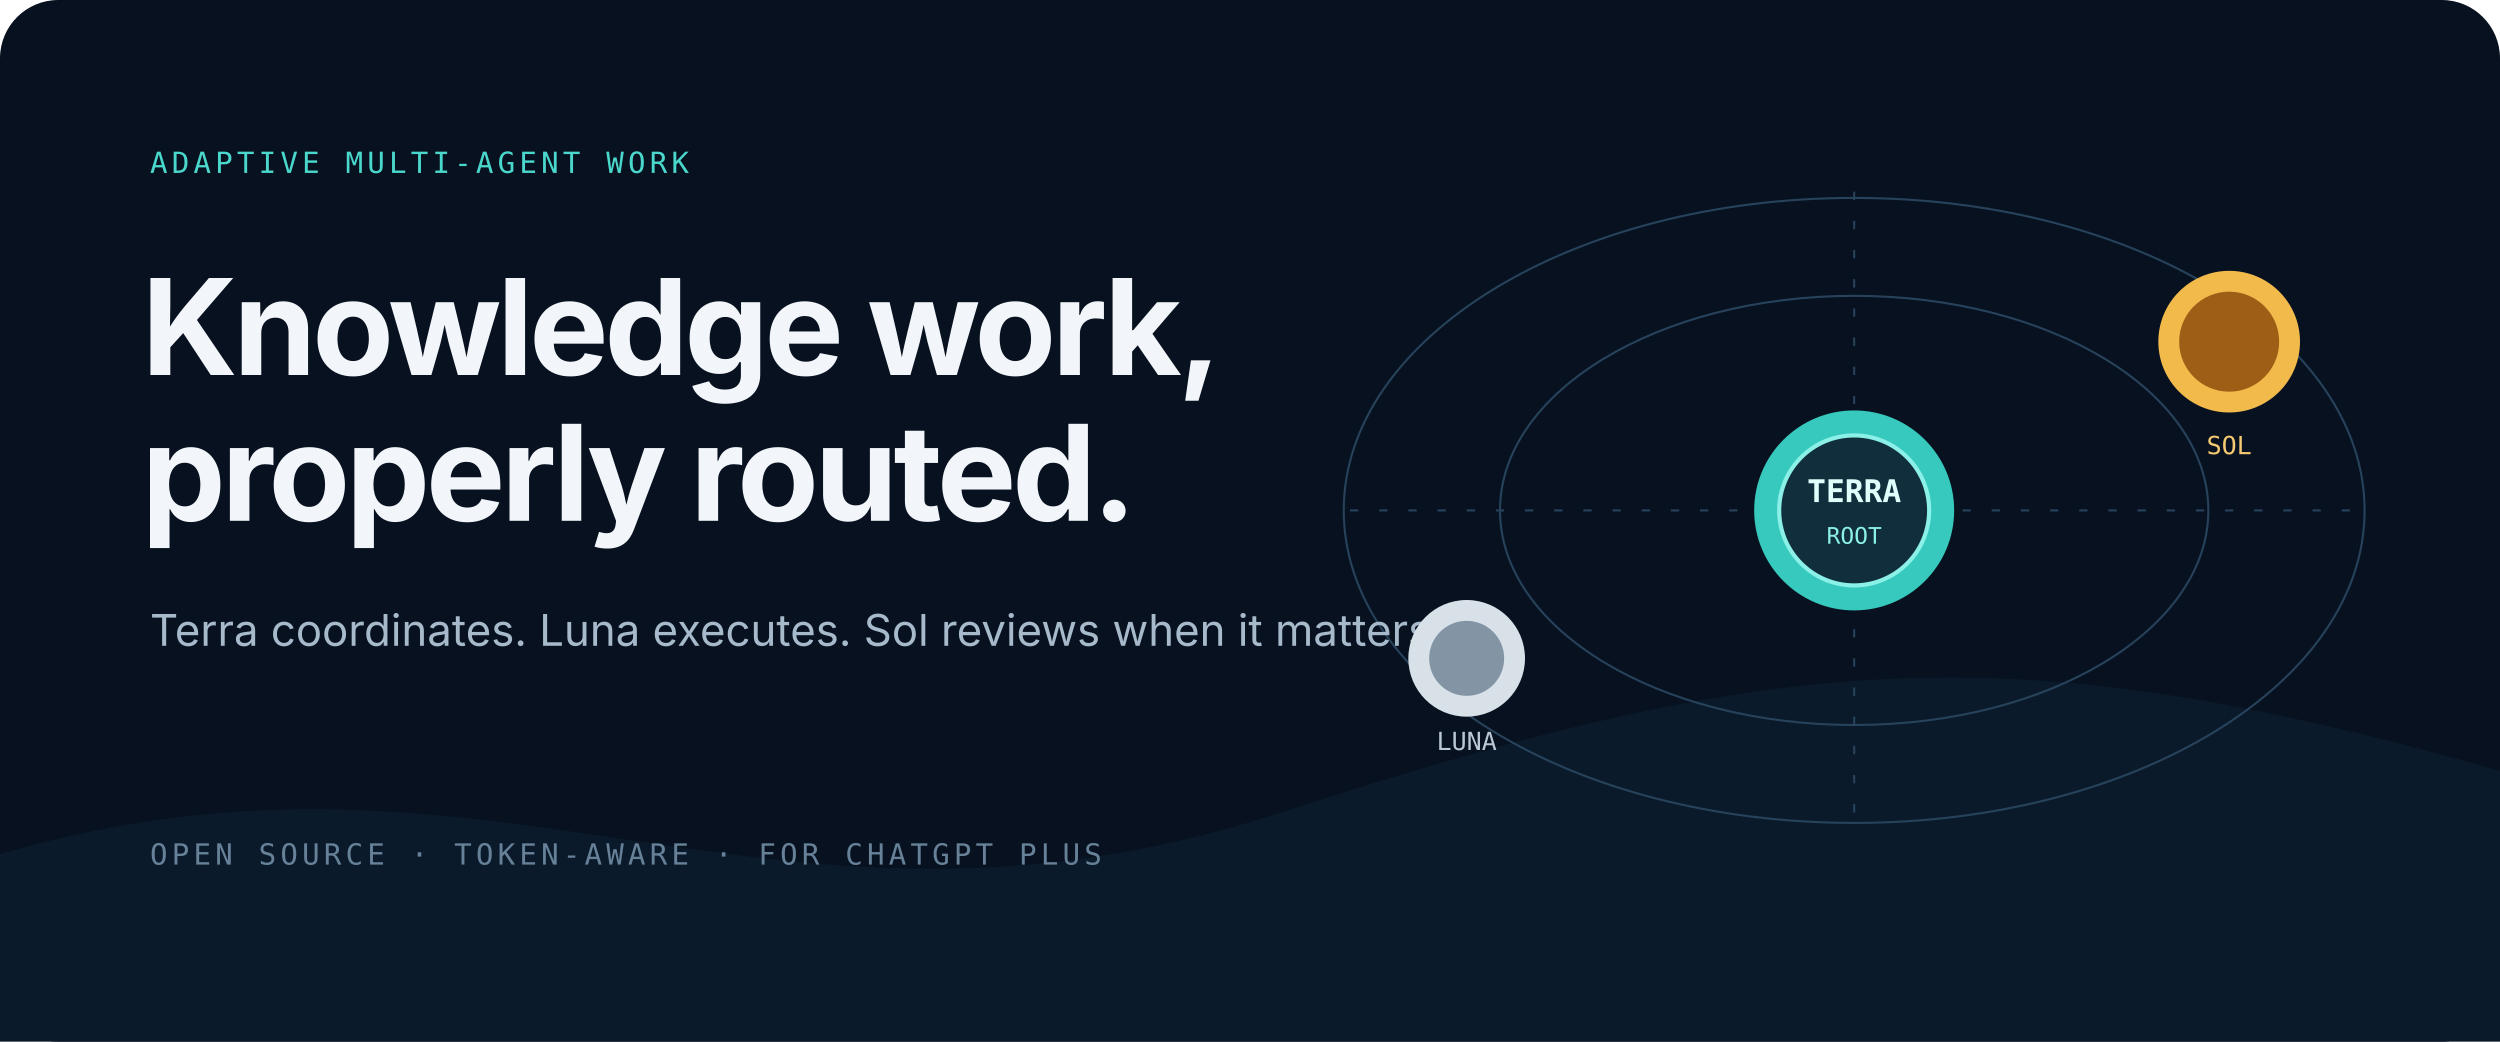
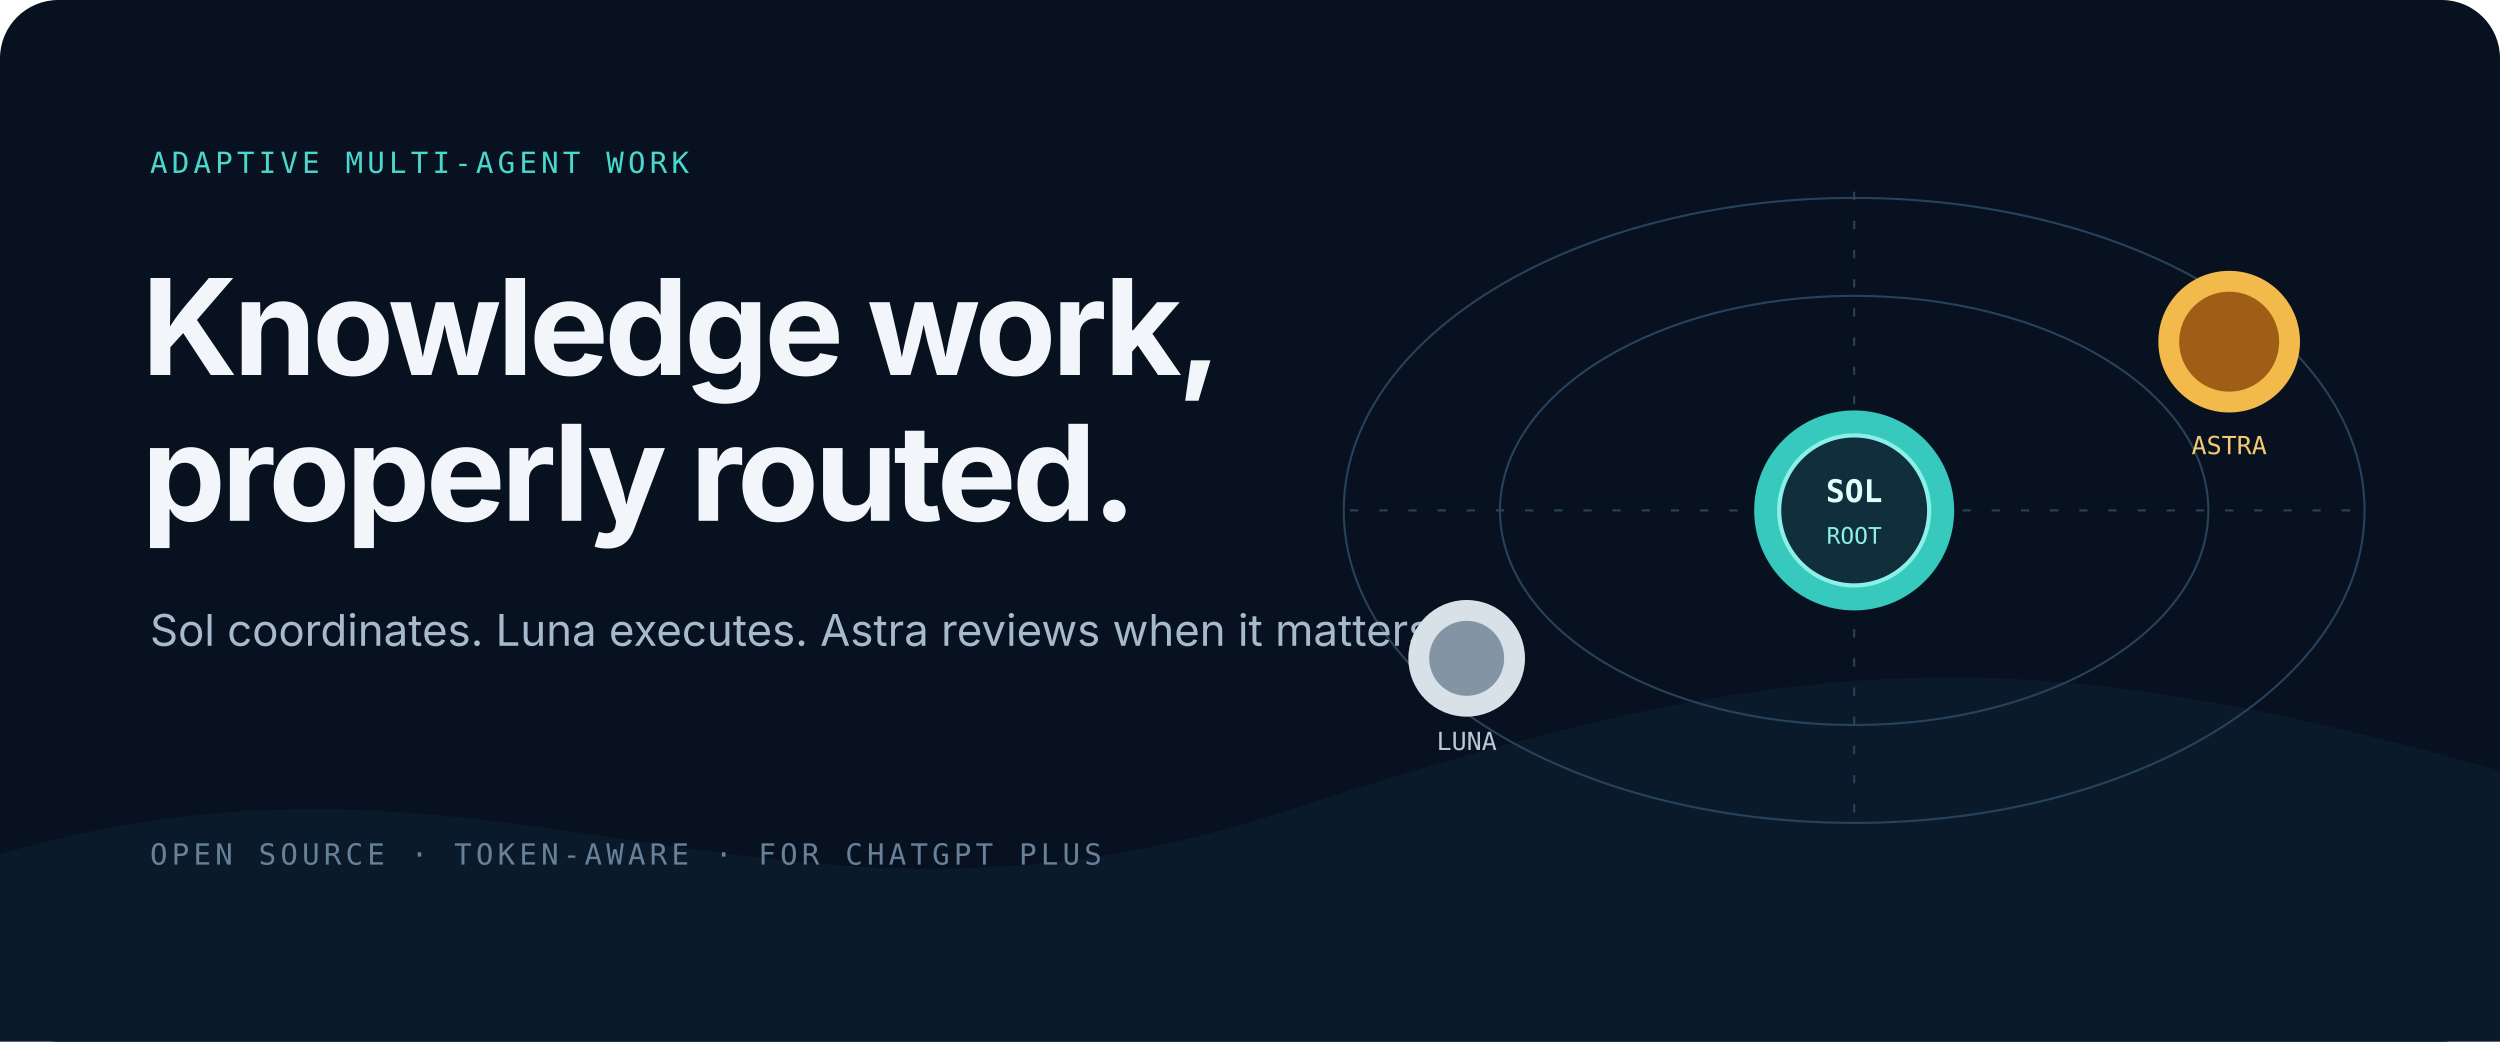
<svg xmlns="http://www.w3.org/2000/svg" viewBox="0 0 1200 500" role="img" aria-labelledby="title desc">
  <rect width="1200" height="500" rx="28" fill="#07111f" />
  <path d="M0 410C240 340 370 470 615 390S970 305 1200 370V500H0Z" fill="#0b1a2b" />
  <g fill="none" stroke="#27425b" stroke-width="1">
    <ellipse cx="890" cy="245" rx="245" ry="150" />
    <ellipse cx="890" cy="245" rx="170" ry="103" />
    <path d="M648 245h484M890 92v306" stroke-dasharray="4 10" />
  </g>
  <g font-family="ui-monospace, SFMono-Regular, Consolas, monospace" font-size="14" letter-spacing="2">
    <text x="72" y="83" fill="#4ad8cc">ADAPTIVE MULTI-AGENT WORK</text>
    <text x="72" y="415" fill="#668198">OPEN SOURCE · TOKEN-AWARE · FOR CHATGPT PLUS</text>
  </g>
  <g font-family="Inter, ui-sans-serif, system-ui, sans-serif" fill="#f2f6fa">
    <text x="68" y="180" font-size="64" font-weight="700" letter-spacing="-2">Knowledge work,</text>
    <text x="68" y="250" font-size="64" font-weight="700" letter-spacing="-2">properly routed.</text>
-     <text x="72" y="310" font-size="21" fill="#a7bacb">Terra coordinates. Luna executes. Sol reviews when it matters.</text>
+     <text x="72" y="310" font-size="21" fill="#a7bacb">Sol coordinates. Luna executes. Astra reviews when it matters.</text>
  </g>
  <g font-family="ui-monospace, SFMono-Regular, Consolas, monospace" text-anchor="middle">
    <circle cx="890" cy="245" r="48" fill="#37c9bd" />
    <circle cx="890" cy="245" r="36" fill="#102e3c" stroke="#8bf0e7" stroke-width="2" />
-     <text x="890" y="241" fill="#dffffb" font-size="15" font-weight="700">TERRA</text>
+     <text x="890" y="241" fill="#dffffb" font-size="15" font-weight="700">SOL</text>
    <text x="890" y="261" fill="#8bf0e7" font-size="11">ROOT</text>
    <circle cx="704" cy="316" r="28" fill="#d8e1e8" />
    <circle cx="704" cy="316" r="18" fill="#8395a5" />
    <text x="704" y="360" fill="#b9c8d4" font-size="12">LUNA</text>
    <circle cx="1070" cy="164" r="34" fill="#f2b94b" />
    <circle cx="1070" cy="164" r="24" fill="#9f5e16" />
-     <text x="1070" y="218" fill="#f6ca72" font-size="12">SOL</text>
+     <text x="1070" y="218" fill="#f6ca72" font-size="12">ASTRA</text>
  </g>
</svg>
